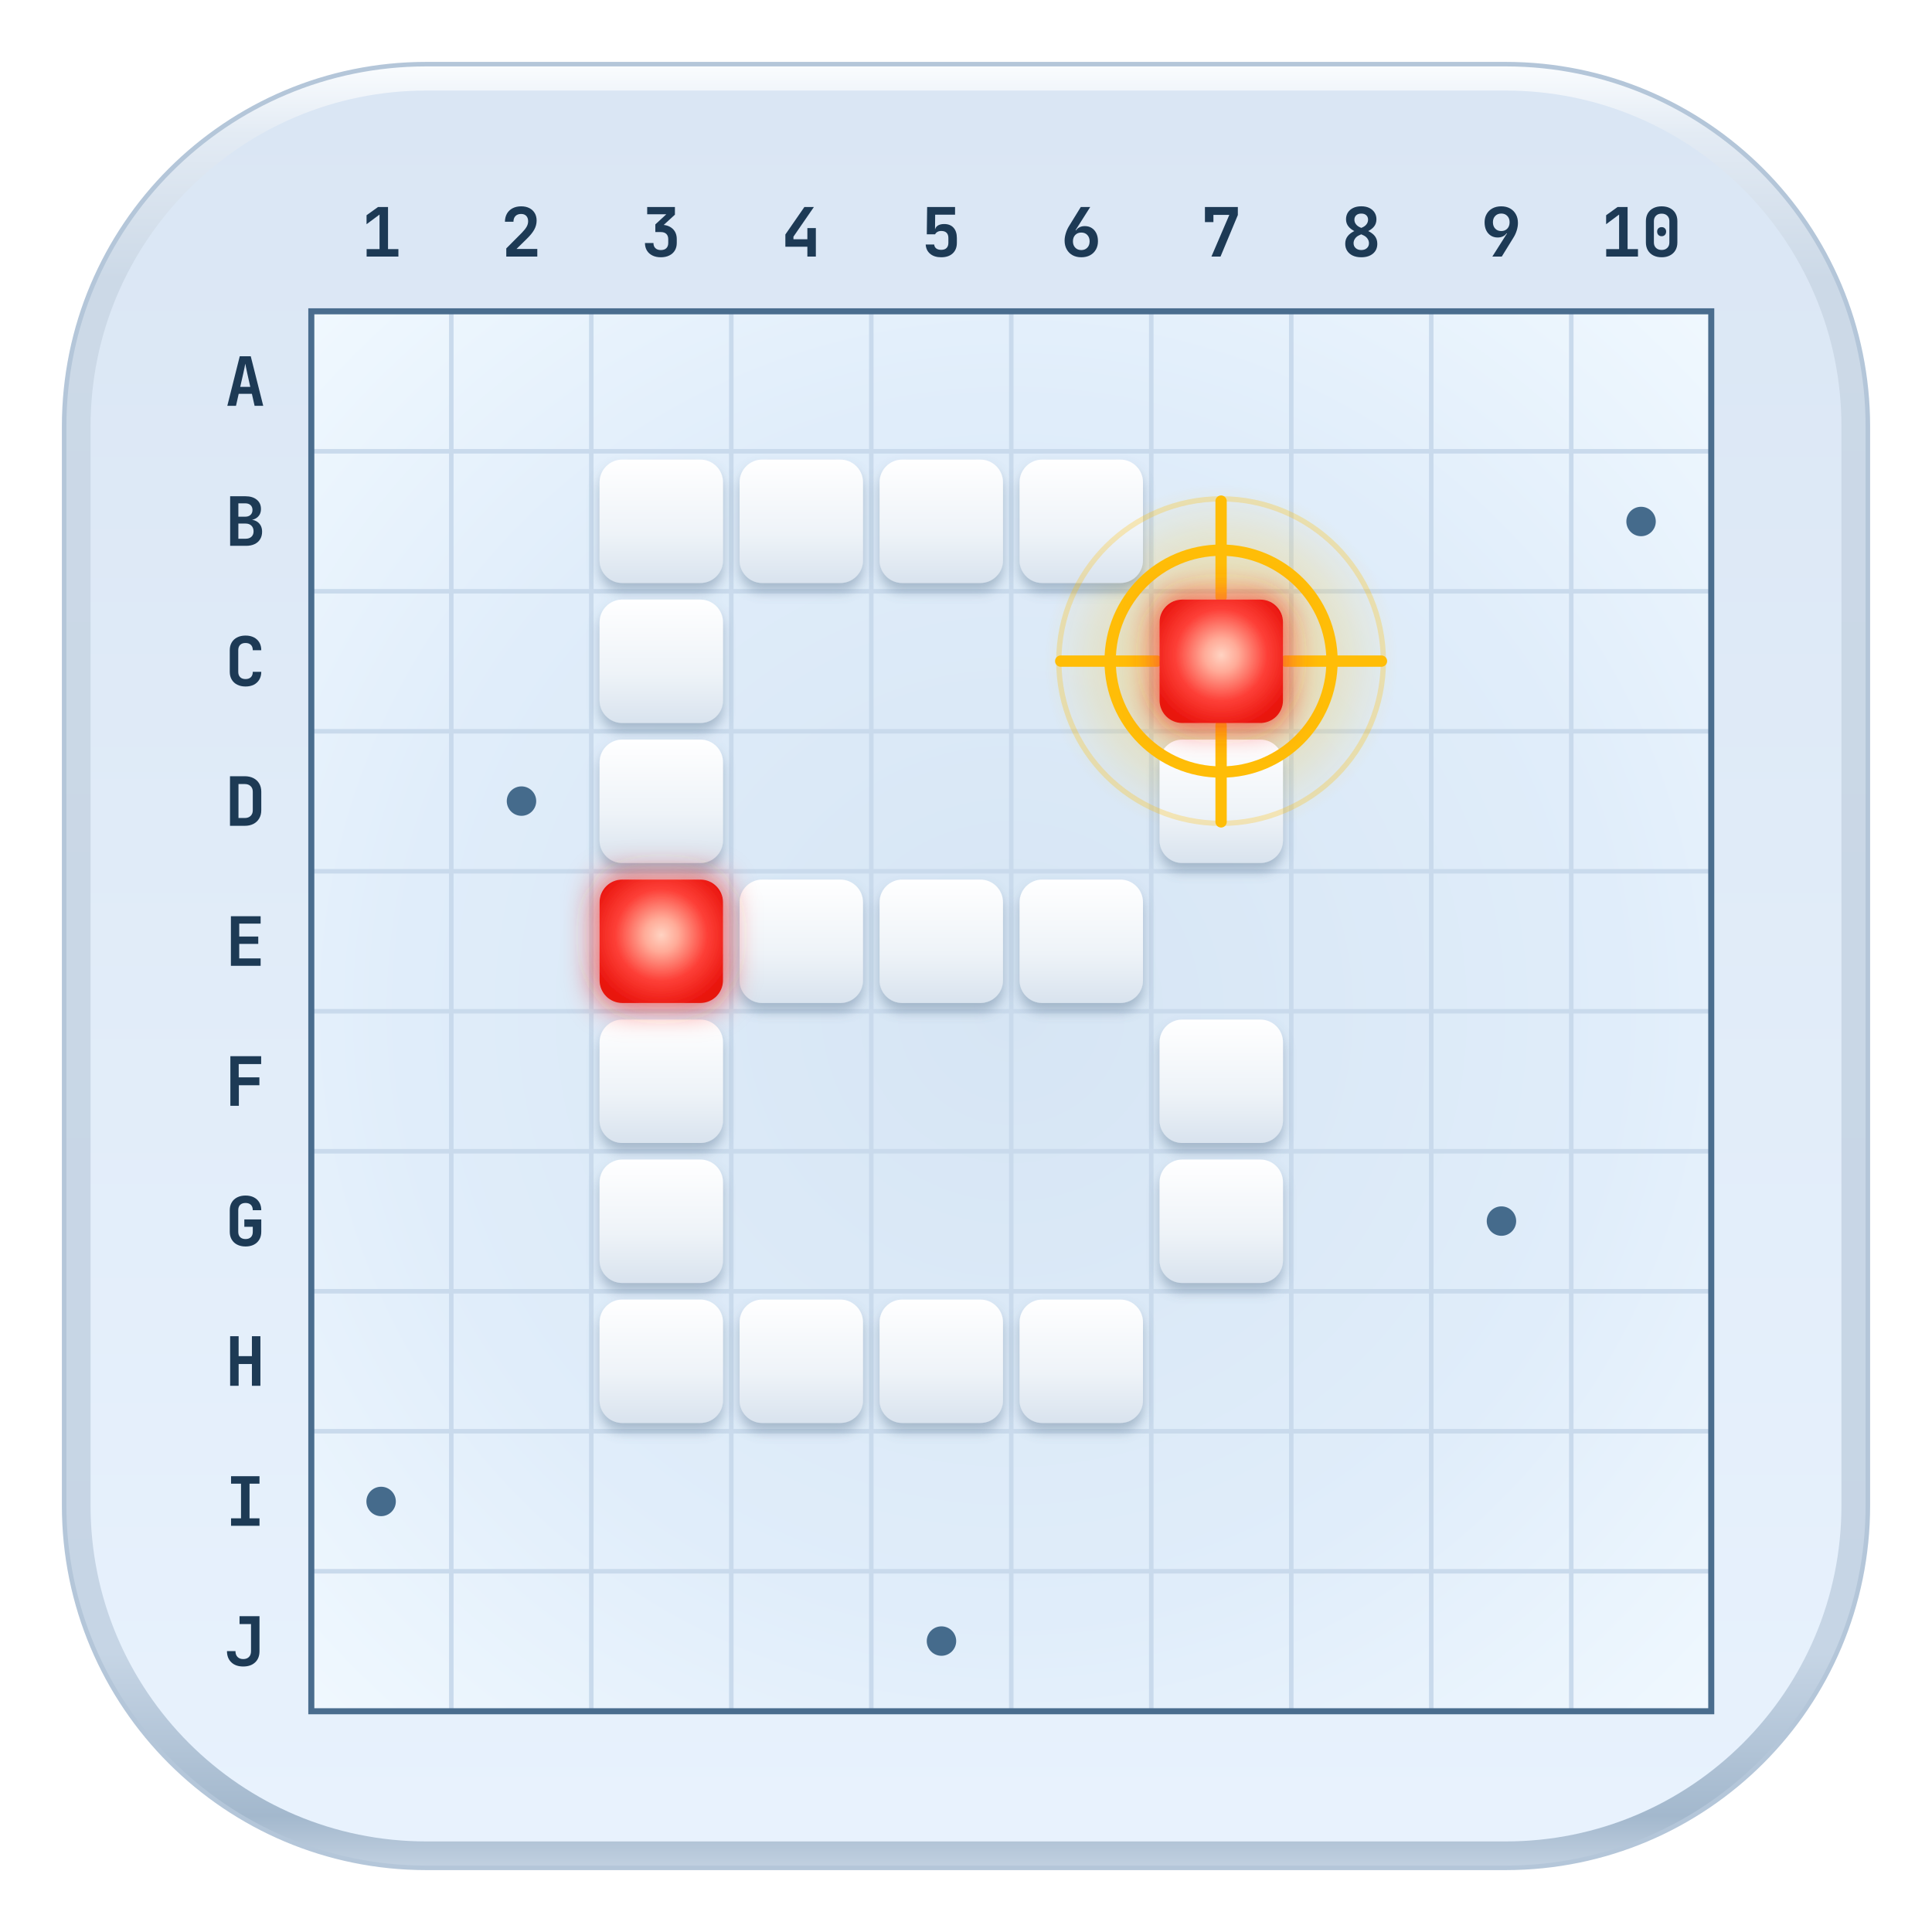
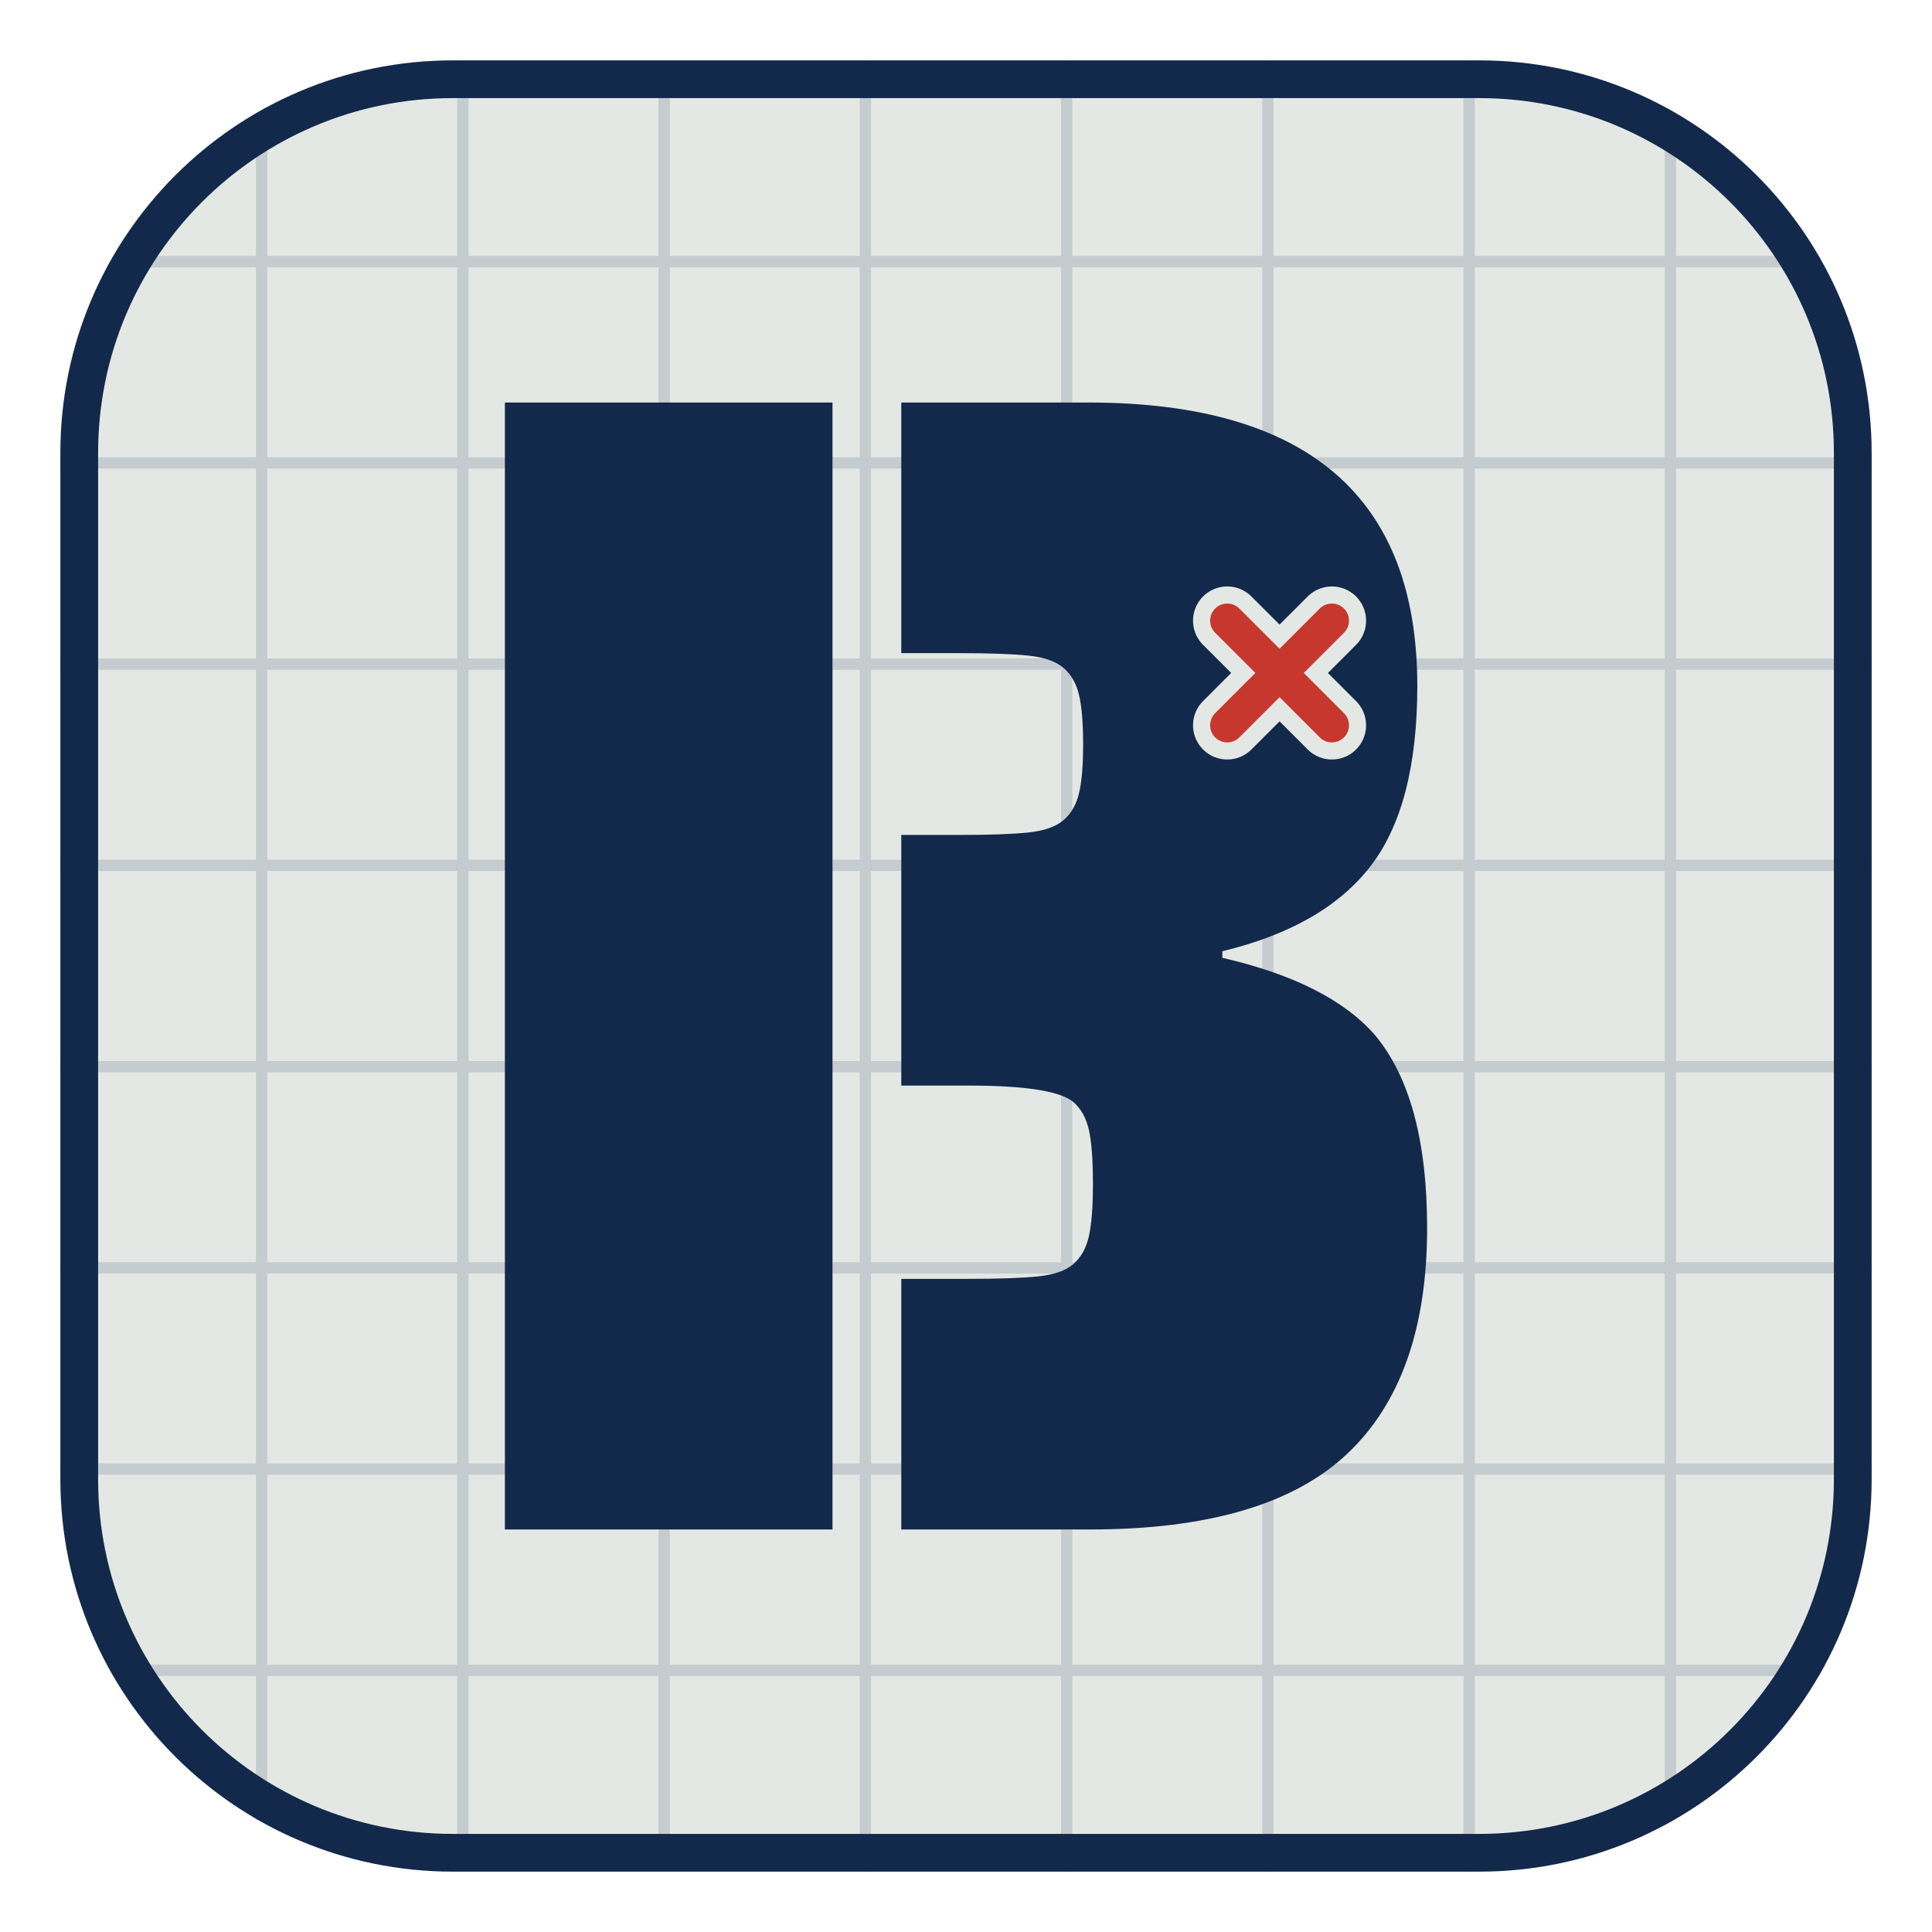
<svg xmlns="http://www.w3.org/2000/svg" viewBox="0 0 512 512" width="512" height="512" role="img" aria-label="Broadside">
  <defs>
-     <linearGradient id="rim" x1="0" y1="0" x2="0" y2="1">
-       <stop offset="0" stop-color="#fbfdff" />
-       <stop offset="0.04" stop-color="#e3ebf4" />
-       <stop offset="0.12" stop-color="#ccd9e7" />
-       <stop offset="0.88" stop-color="#c6d5e5" />
-       <stop offset="0.97" stop-color="#a3b8cd" />
-       <stop offset="1" stop-color="#c3d2e2" />
-     </linearGradient>
-     <linearGradient id="face" x1="0" y1="0" x2="0" y2="1">
-       <stop offset="0" stop-color="#dae6f4" />
-       <stop offset="1" stop-color="#e8f2fd" />
-     </linearGradient>
-     <radialGradient id="board" cx="50%" cy="50%" r="72%">
-       <stop offset="0" stop-color="#d6e5f4" />
-       <stop offset="0.6" stop-color="#e0edfa" />
-       <stop offset="1" stop-color="#f1f9ff" />
-     </radialGradient>
-     <linearGradient id="hull" x1="0" y1="0" x2="0" y2="1">
-       <stop offset="0" stop-color="#ffffff" />
-       <stop offset="0.6" stop-color="#eef3f8" />
-       <stop offset="1" stop-color="#d9e3ee" />
-     </linearGradient>
-     <radialGradient id="hit" cx="50%" cy="45%" r="62%">
-       <stop offset="0" stop-color="#ffd3c2" />
-       <stop offset=".22" stop-color="#ffab98" />
-       <stop offset=".6" stop-color="#fd3f37" />
-       <stop offset="1" stop-color="#e8120b" />
-     </radialGradient>
-     <radialGradient id="halo" cx="50%" cy="50%" r="50%">
-       <stop offset=".45" stop-color="#ffbe0a" stop-opacity="0.3" />
-       <stop offset=".8" stop-color="#ffbe0a" stop-opacity="0.105" />
-       <stop offset="1" stop-color="#ffbe0a" stop-opacity="0" />
-     </radialGradient>
-     <filter id="shadow" x="-20%" y="-20%" width="140%" height="150%">
-       <feGaussianBlur in="SourceAlpha" stdDeviation="1.6" />
-       <feOffset dy="2.2" result="s" />
-       <feFlood flood-color="#5d7894" flood-opacity="0.45" />
-       <feComposite in2="s" operator="in" />
-       <feMerge>
-         <feMergeNode />
-         <feMergeNode in="SourceGraphic" />
-       </feMerge>
-     </filter>
-     <filter id="glow" x="-80%" y="-80%" width="260%" height="260%">
-       <feGaussianBlur stdDeviation="4.5" result="b" />
-       <feMerge>
-         <feMergeNode in="b" />
-         <feMergeNode in="SourceGraphic" />
-       </feMerge>
-     </filter>
-     <filter id="soft" x="-10%" y="-10%" width="120%" height="120%">
-       <feGaussianBlur stdDeviation="3" />
-     </filter>
+     <clipPath id="tile">
+       <rect x="16" y="16" width="480" height="480" rx="104" />
+     </clipPath>
  </defs>
-   <rect x="17" y="17" width="478" height="478" rx="96" fill="url(#rim)" stroke="#b4c6d9" stroke-width="1.2" />
-   <rect x="24" y="24" width="464" height="464" rx="89" fill="url(#face)" />
-   <path fill="#1d3a55" d="M60.24 107.55 63.54 94.41H66.45L69.76 107.55H67.47L66.75 104.36H63.26L62.54 107.55ZM63.66 102.53H66.33L65.54 99Q65.35 98.12 65.2 97.4Q65.06 96.69 65 96.37Q64.94 96.69 64.81 97.4Q64.67 98.11 64.47 98.98Z" />
-   <path fill="#1d3a55" d="M60.99 144.65V131.51H65.01Q66.93 131.51 68.04 132.42Q69.16 133.32 69.16 134.89Q69.16 135.77 68.77 136.43Q68.37 137.08 67.69 137.44Q67.01 137.8 66.14 137.8V137.71Q67.09 137.69 67.83 138.07Q68.58 138.44 69.02 139.16Q69.46 139.88 69.46 140.91Q69.46 142.05 68.94 142.89Q68.43 143.74 67.48 144.19Q66.53 144.65 65.22 144.65ZM63.17 142.77H65.08Q66.06 142.77 66.63 142.25Q67.2 141.72 67.2 140.81Q67.2 139.87 66.63 139.31Q66.06 138.75 65.08 138.75H63.17ZM63.17 136.93H64.99Q65.88 136.93 66.39 136.45Q66.91 135.97 66.91 135.15Q66.91 134.33 66.4 133.86Q65.89 133.39 64.99 133.39H63.17Z" />
-   <path fill="#1d3a55" d="M65.08 181.93Q63.81 181.93 62.87 181.45Q61.93 180.98 61.41 180.1Q60.89 179.23 60.89 178.04V172.32Q60.89 171.12 61.41 170.25Q61.93 169.38 62.87 168.91Q63.81 168.43 65.08 168.43Q66.34 168.43 67.28 168.91Q68.21 169.39 68.72 170.25Q69.24 171.12 69.24 172.32H66.99Q66.99 171.39 66.49 170.9Q65.98 170.4 65.07 170.4Q64.16 170.4 63.65 170.89Q63.14 171.39 63.14 172.31V178.04Q63.14 178.96 63.65 179.46Q64.16 179.96 65.07 179.96Q65.98 179.96 66.49 179.46Q66.99 178.96 66.99 178.04H69.24Q69.24 179.22 68.72 180.09Q68.21 180.97 67.28 181.45Q66.34 181.93 65.08 181.93Z" />
-   <path fill="#1d3a55" d="M60.95 218.85V205.71H64.86Q66.19 205.71 67.17 206.22Q68.15 206.72 68.69 207.64Q69.24 208.56 69.24 209.81V214.73Q69.24 215.97 68.69 216.9Q68.15 217.83 67.17 218.34Q66.19 218.85 64.86 218.85ZM63.2 216.78H64.86Q65.84 216.78 66.41 216.23Q66.99 215.68 66.99 214.73V209.81Q66.99 208.88 66.41 208.33Q65.84 207.78 64.86 207.78H63.2Z" />
-   <path fill="#1d3a55" d="M61.19 255.95V242.81H69.07V244.77H63.4V248.19H68.44V250.14H63.4V253.99H69.07V255.95Z" />
-   <path fill="#1d3a55" d="M61.05 293.05V279.9H69.21V281.99H63.26V285.51H68.74V287.6H63.3V293.05Z" />
-   <path fill="#1d3a55" d="M65.08 330.33Q63.81 330.33 62.87 329.85Q61.93 329.38 61.41 328.5Q60.89 327.63 60.89 326.44V320.72Q60.89 319.52 61.41 318.65Q61.93 317.78 62.87 317.31Q63.81 316.83 65.08 316.83Q66.34 316.83 67.28 317.31Q68.21 317.79 68.72 318.65Q69.24 319.52 69.24 320.72H66.99Q66.99 319.79 66.49 319.3Q65.98 318.8 65.07 318.8Q64.16 318.8 63.65 319.29Q63.14 319.79 63.14 320.71V326.44Q63.14 327.36 63.65 327.86Q64.16 328.36 65.07 328.36Q65.98 328.36 66.49 327.86Q66.99 327.36 66.99 326.44V325.11H64.75V323.16H69.24V326.44Q69.24 327.62 68.72 328.5Q68.21 329.37 67.28 329.85Q66.34 330.33 65.08 330.33Z" />
-   <path fill="#1d3a55" d="M60.99 367.25V354.11H63.24V359.39H66.76V354.11H69.01V367.25H66.76V361.48H63.24V367.25Z" />
-   <path fill="#1d3a55" d="M61.23 404.35V402.37H63.87V393.19H61.23V391.21H68.77V393.19H66.13V402.37H68.77V404.35Z" />
-   <path fill="#1d3a55" d="M64.46 441.64Q62.46 441.64 61.31 440.54Q60.15 439.44 60.15 437.56H62.4Q62.4 438.55 62.95 439.11Q63.5 439.67 64.46 439.67Q65.42 439.67 65.97 439.12Q66.52 438.57 66.52 437.59V430.4H63.48V428.31H68.77V437.59Q68.77 439.47 67.61 440.55Q66.45 441.64 64.46 441.64Z" />
-   <path fill="#1d3a55" d="M97.16 68V66.02H100.58V56.86L97.14 59.42V57.04L100.18 54.86H102.83V66.02H105.58V68Z" />
-   <path fill="#1d3a55" d="M134.17 68V65.83L138.28 61.7Q139.14 60.82 139.55 60.11Q139.96 59.4 139.96 58.65Q139.96 57.73 139.46 57.21Q138.97 56.7 138.1 56.7Q137.15 56.7 136.61 57.25Q136.07 57.8 136.07 58.76H133.81Q133.83 57.51 134.36 56.59Q134.9 55.68 135.86 55.18Q136.83 54.68 138.13 54.68Q139.37 54.68 140.29 55.15Q141.2 55.62 141.71 56.47Q142.21 57.31 142.21 58.47Q142.21 59.68 141.6 60.82Q140.98 61.96 139.61 63.29L136.88 65.97H142.39V68Z" />
-   <path fill="#1d3a55" d="M175.13 68.18Q173.84 68.18 172.9 67.71Q171.96 67.25 171.44 66.4Q170.92 65.54 170.92 64.4H173.17Q173.17 65.28 173.69 65.77Q174.2 66.27 175.13 66.27Q176.08 66.27 176.59 65.77Q177.09 65.26 177.09 64.4V63.38Q177.09 62.48 176.58 61.99Q176.07 61.5 175.13 61.5H173.67V59.47L176.57 56.79H171.51V54.86H178.86V56.89L175.15 60.29V59.57Q177.09 59.57 178.22 60.59Q179.35 61.62 179.35 63.37V64.4Q179.35 65.54 178.83 66.4Q178.31 67.25 177.36 67.71Q176.41 68.18 175.13 68.18Z" />
-   <path fill="#1d3a55" d="M213.96 68V65.39H208.13V62.14L213.17 54.86H215.69L210.27 62.72V63.41H213.96V60.44H216.21V68Z" />
-   <path fill="#1d3a55" d="M249.42 68.18Q247.61 68.18 246.51 67.27Q245.41 66.36 245.32 64.8H247.57Q247.63 65.47 248.11 65.84Q248.59 66.21 249.43 66.21Q250.37 66.21 250.85 65.72Q251.33 65.23 251.33 64.35V63.07Q251.33 62.17 250.85 61.69Q250.38 61.21 249.44 61.21Q248.86 61.21 248.44 61.45Q248.02 61.68 247.81 62.09H245.61L245.7 54.86H253.1V56.89H247.83L247.79 60.71H248.32L247.78 61.17Q247.78 60.33 248.43 59.85Q249.09 59.37 250.2 59.37Q251.8 59.36 252.69 60.34Q253.58 61.32 253.58 63.07V64.35Q253.58 66.12 252.48 67.15Q251.38 68.18 249.42 68.18Z" />
-   <path fill="#1d3a55" d="M286.56 68.18Q285.23 68.18 284.23 67.63Q283.24 67.08 282.69 66.08Q282.13 65.09 282.13 63.77Q282.13 62.83 282.45 61.81Q282.76 60.79 283.32 59.89L286.42 54.86H288.92L285.04 60.98L285.14 61.05Q285.51 60.5 286.12 60.21Q286.73 59.92 287.49 59.92Q288.54 59.92 289.32 60.42Q290.1 60.92 290.54 61.82Q290.97 62.72 290.97 63.94Q290.97 65.21 290.41 66.16Q289.86 67.12 288.88 67.65Q287.89 68.18 286.56 68.18ZM286.55 66.27Q287.54 66.27 288.15 65.63Q288.76 65 288.76 63.96Q288.76 62.91 288.15 62.27Q287.55 61.63 286.55 61.63Q285.56 61.63 284.95 62.27Q284.34 62.91 284.34 63.96Q284.34 65 284.95 65.63Q285.55 66.27 286.55 66.27Z" />
-   <path fill="#1d3a55" d="M321.04 68 325.78 56.95H321.57V58.86H319.32V54.86H328.04V56.99L323.45 68Z" />
-   <path fill="#1d3a55" d="M360.75 68.18Q359.45 68.18 358.5 67.74Q357.54 67.29 357.02 66.48Q356.5 65.68 356.5 64.6Q356.5 63.4 357.17 62.56Q357.84 61.71 359.15 61.12L361.16 60.21Q361.81 59.9 362.18 59.38Q362.55 58.86 362.55 58.22Q362.55 57.48 362.07 57.04Q361.59 56.6 360.75 56.6Q359.91 56.6 359.42 57.04Q358.93 57.49 358.93 58.22Q358.93 58.85 359.3 59.37Q359.68 59.89 360.31 60.19L362.32 61.1Q363.73 61.74 364.37 62.59Q365 63.45 365 64.6Q365 66.25 363.85 67.21Q362.7 68.18 360.75 68.18ZM360.75 66.26Q361.68 66.26 362.23 65.76Q362.79 65.26 362.79 64.46Q362.79 63.83 362.41 63.26Q362.02 62.69 361.37 62.39L359.22 61.39Q357.99 60.82 357.35 60.01Q356.71 59.21 356.71 58.1Q356.71 57.1 357.2 56.32Q357.7 55.55 358.6 55.11Q359.51 54.67 360.75 54.67Q361.99 54.67 362.89 55.11Q363.78 55.55 364.27 56.32Q364.77 57.1 364.77 58.1Q364.77 59.24 364.14 60.03Q363.51 60.82 362.27 61.4L360.11 62.39Q359.47 62.69 359.09 63.25Q358.71 63.81 358.71 64.44Q358.71 65.25 359.27 65.75Q359.82 66.26 360.75 66.26Z" />
-   <path fill="#1d3a55" d="M395.48 68 399.36 61.88 399.26 61.81Q398.89 62.36 398.28 62.65Q397.67 62.94 396.91 62.94Q395.87 62.94 395.08 62.44Q394.3 61.94 393.86 61.04Q393.43 60.13 393.43 58.92Q393.43 57.64 393.99 56.69Q394.54 55.74 395.53 55.21Q396.52 54.68 397.84 54.68Q399.18 54.68 400.17 55.23Q401.16 55.78 401.71 56.77Q402.27 57.76 402.27 59.09Q402.27 60.02 401.96 61.04Q401.65 62.07 401.08 62.97L397.98 68ZM397.85 61.23Q398.84 61.23 399.45 60.59Q400.06 59.95 400.06 58.9Q400.06 57.86 399.45 57.23Q398.85 56.59 397.85 56.59Q396.86 56.59 396.25 57.23Q395.64 57.86 395.64 58.9Q395.64 59.95 396.25 60.59Q396.85 61.23 397.85 61.23Z" />
-   <path fill="#1d3a55" d="M425.66 68V66.02H429.08V56.86L425.64 59.42V57.04L428.68 54.86H431.33V66.02H434.08V68ZM440.36 68.18Q439.08 68.18 438.14 67.69Q437.2 67.2 436.69 66.32Q436.18 65.44 436.18 64.26V58.6Q436.18 57.41 436.69 56.53Q437.2 55.65 438.14 55.17Q439.08 54.68 440.35 54.68Q441.64 54.68 442.57 55.17Q443.5 55.65 444.01 56.53Q444.52 57.41 444.52 58.6V64.26Q444.52 65.44 444.01 66.32Q443.5 67.2 442.56 67.69Q441.63 68.18 440.36 68.18ZM440.36 66.24Q441.29 66.24 441.84 65.7Q442.4 65.16 442.4 64.26V58.6Q442.4 57.7 441.84 57.16Q441.29 56.62 440.35 56.62Q439.41 56.62 438.86 57.16Q438.3 57.7 438.3 58.6V64.26Q438.3 65.16 438.86 65.7Q439.42 66.24 440.36 66.24ZM440.35 62.6Q439.82 62.6 439.49 62.26Q439.16 61.92 439.16 61.37Q439.16 60.84 439.49 60.51Q439.82 60.19 440.35 60.19Q440.89 60.19 441.21 60.52Q441.54 60.84 441.54 61.37Q441.54 61.92 441.21 62.26Q440.89 62.6 440.35 62.6Z" />
-   <rect x="82.5" y="82.5" width="371.0" height="371.0" fill="url(#board)" />
-   <path d="M119.6 82.5V453.5M82.5 119.6H453.5" stroke="#c9daec" stroke-width="1.2" />
-   <path d="M156.7 82.5V453.5M82.5 156.7H453.5" stroke="#c9daec" stroke-width="1.2" />
-   <path d="M193.8 82.5V453.5M82.5 193.8H453.5" stroke="#c9daec" stroke-width="1.2" />
-   <path d="M230.9 82.5V453.5M82.5 230.9H453.5" stroke="#c9daec" stroke-width="1.2" />
-   <path d="M268.0 82.5V453.5M82.5 268.0H453.5" stroke="#c9daec" stroke-width="1.2" />
-   <path d="M305.1 82.5V453.5M82.5 305.1H453.5" stroke="#c9daec" stroke-width="1.2" />
-   <path d="M342.2 82.5V453.5M82.5 342.2H453.5" stroke="#c9daec" stroke-width="1.2" />
-   <path d="M379.3 82.5V453.5M82.5 379.3H453.5" stroke="#c9daec" stroke-width="1.2" />
-   <path d="M416.4 82.5V453.5M82.5 416.4H453.5" stroke="#c9daec" stroke-width="1.2" />
-   <rect x="82.5" y="82.5" width="371.0" height="371.0" fill="none" stroke="#4a6d8e" stroke-width="1.6" />
-   <circle cx="434.9" cy="138.2" r="3.9" fill="#456b8c" />
-   <circle cx="138.2" cy="212.3" r="3.9" fill="#456b8c" />
-   <circle cx="397.9" cy="323.6" r="3.9" fill="#456b8c" />
-   <circle cx="101.0" cy="397.9" r="3.9" fill="#456b8c" />
-   <circle cx="249.5" cy="434.9" r="3.9" fill="#456b8c" />
-   <circle cx="323.6" cy="175.2" r="47" fill="url(#halo)" />
-   <g filter="url(#shadow)">
-     <rect x="158.9" y="121.8" width="32.7" height="32.7" rx="6" fill="url(#hull)" />
-     <rect x="158.9" y="158.9" width="32.7" height="32.7" rx="6" fill="url(#hull)" />
-     <rect x="158.9" y="196.0" width="32.7" height="32.7" rx="6" fill="url(#hull)" />
-     <rect x="158.9" y="270.2" width="32.7" height="32.7" rx="6" fill="url(#hull)" />
-     <rect x="158.9" y="307.3" width="32.7" height="32.7" rx="6" fill="url(#hull)" />
-     <rect x="158.9" y="344.4" width="32.7" height="32.7" rx="6" fill="url(#hull)" />
-     <rect x="196.0" y="121.8" width="32.7" height="32.7" rx="6" fill="url(#hull)" />
-     <rect x="196.0" y="233.1" width="32.7" height="32.7" rx="6" fill="url(#hull)" />
-     <rect x="196.0" y="344.4" width="32.7" height="32.7" rx="6" fill="url(#hull)" />
-     <rect x="233.1" y="121.8" width="32.7" height="32.7" rx="6" fill="url(#hull)" />
-     <rect x="233.1" y="233.1" width="32.7" height="32.7" rx="6" fill="url(#hull)" />
-     <rect x="233.1" y="344.4" width="32.7" height="32.7" rx="6" fill="url(#hull)" />
-     <rect x="270.2" y="121.8" width="32.7" height="32.7" rx="6" fill="url(#hull)" />
-     <rect x="270.2" y="233.1" width="32.7" height="32.7" rx="6" fill="url(#hull)" />
-     <rect x="270.2" y="344.4" width="32.7" height="32.7" rx="6" fill="url(#hull)" />
-     <rect x="307.3" y="196.0" width="32.7" height="32.7" rx="6" fill="url(#hull)" />
-     <rect x="307.3" y="270.2" width="32.7" height="32.7" rx="6" fill="url(#hull)" />
-     <rect x="307.3" y="307.3" width="32.7" height="32.7" rx="6" fill="url(#hull)" />
-   </g>
-   <circle cx="323.6" cy="175.2" r="43" fill="none" stroke="#ffbd07" stroke-width="1.4" opacity=".28" />
-   <circle cx="323.6" cy="175.2" r="29.4" fill="none" stroke="#ffbd07" stroke-width="3" />
-   <path d="M281.1 175.2H306.6M340.6 175.2H366.1M323.6 132.8V158.2M323.6 192.2V217.8" stroke="#ffbd07" stroke-width="3" stroke-linecap="round" />
-   <rect x="158.9" y="233.1" width="32.7" height="32.7" rx="6" fill="url(#hit)" filter="url(#glow)" />
-   <rect x="307.3" y="158.9" width="32.7" height="32.7" rx="6" fill="url(#hit)" filter="url(#glow)" />
+   <rect x="16" y="16" width="480" height="480" rx="104" fill="#e3e8e4" />
+   <path d="M69.33 16V496M16 69.33H496M122.67 16V496M16 122.67H496M176.00 16V496M16 176.00H496M229.33 16V496M16 229.33H496M282.67 16V496M16 282.67H496M336.00 16V496M16 336.00H496M389.33 16V496M16 389.33H496M442.67 16V496M16 442.67H496" stroke="#c4ccd0" stroke-width="3" clip-path="url(#tile)" />
+   <path fill="#13294b" d="M133.8 106.67H220.62V405.33H133.8ZM238.85 338.91H256.65Q268.81 338.91 275.1 338.26Q281.4 337.61 284.43 335.01Q287.47 332.4 288.56 327.63Q289.64 322.85 289.64 313.74Q289.64 304.19 288.56 299.41Q287.47 294.64 284.43 292.03Q279.22 287.69 256.65 287.69H238.85V221.27H254.05Q266.2 221.27 272.5 220.62Q278.79 219.97 281.83 217.36Q284.87 214.76 285.95 210.2Q287.04 205.64 287.04 197.4Q287.04 188.71 285.95 184.16Q284.87 179.6 281.83 176.99Q278.79 174.39 272.5 173.74Q266.2 173.09 254.05 173.09H238.85V106.67H288.34Q375.6 106.67 375.6 181.77Q375.6 213.46 363.22 229.52Q350.85 245.58 323.94 252.09V253.83Q352.16 260.34 364.31 274.23Q378.2 290.73 378.2 325.46Q378.2 365.4 356.93 385.36Q335.66 405.33 288.78 405.33H238.85Z" />
+   <path d="M325.23 164.48L352.96 192.21M325.23 192.21L352.96 164.48" stroke="#e3e8e4" stroke-width="18.13" stroke-linecap="round" />
+   <path d="M325.23 164.48L352.96 192.21M325.23 192.21L352.96 164.48" stroke="#c8372d" stroke-width="9.07" stroke-linecap="round" />
+   <rect x="21.0" y="21.0" width="470" height="470" rx="99.0" fill="none" stroke="#13294b" stroke-width="10" />
</svg>
